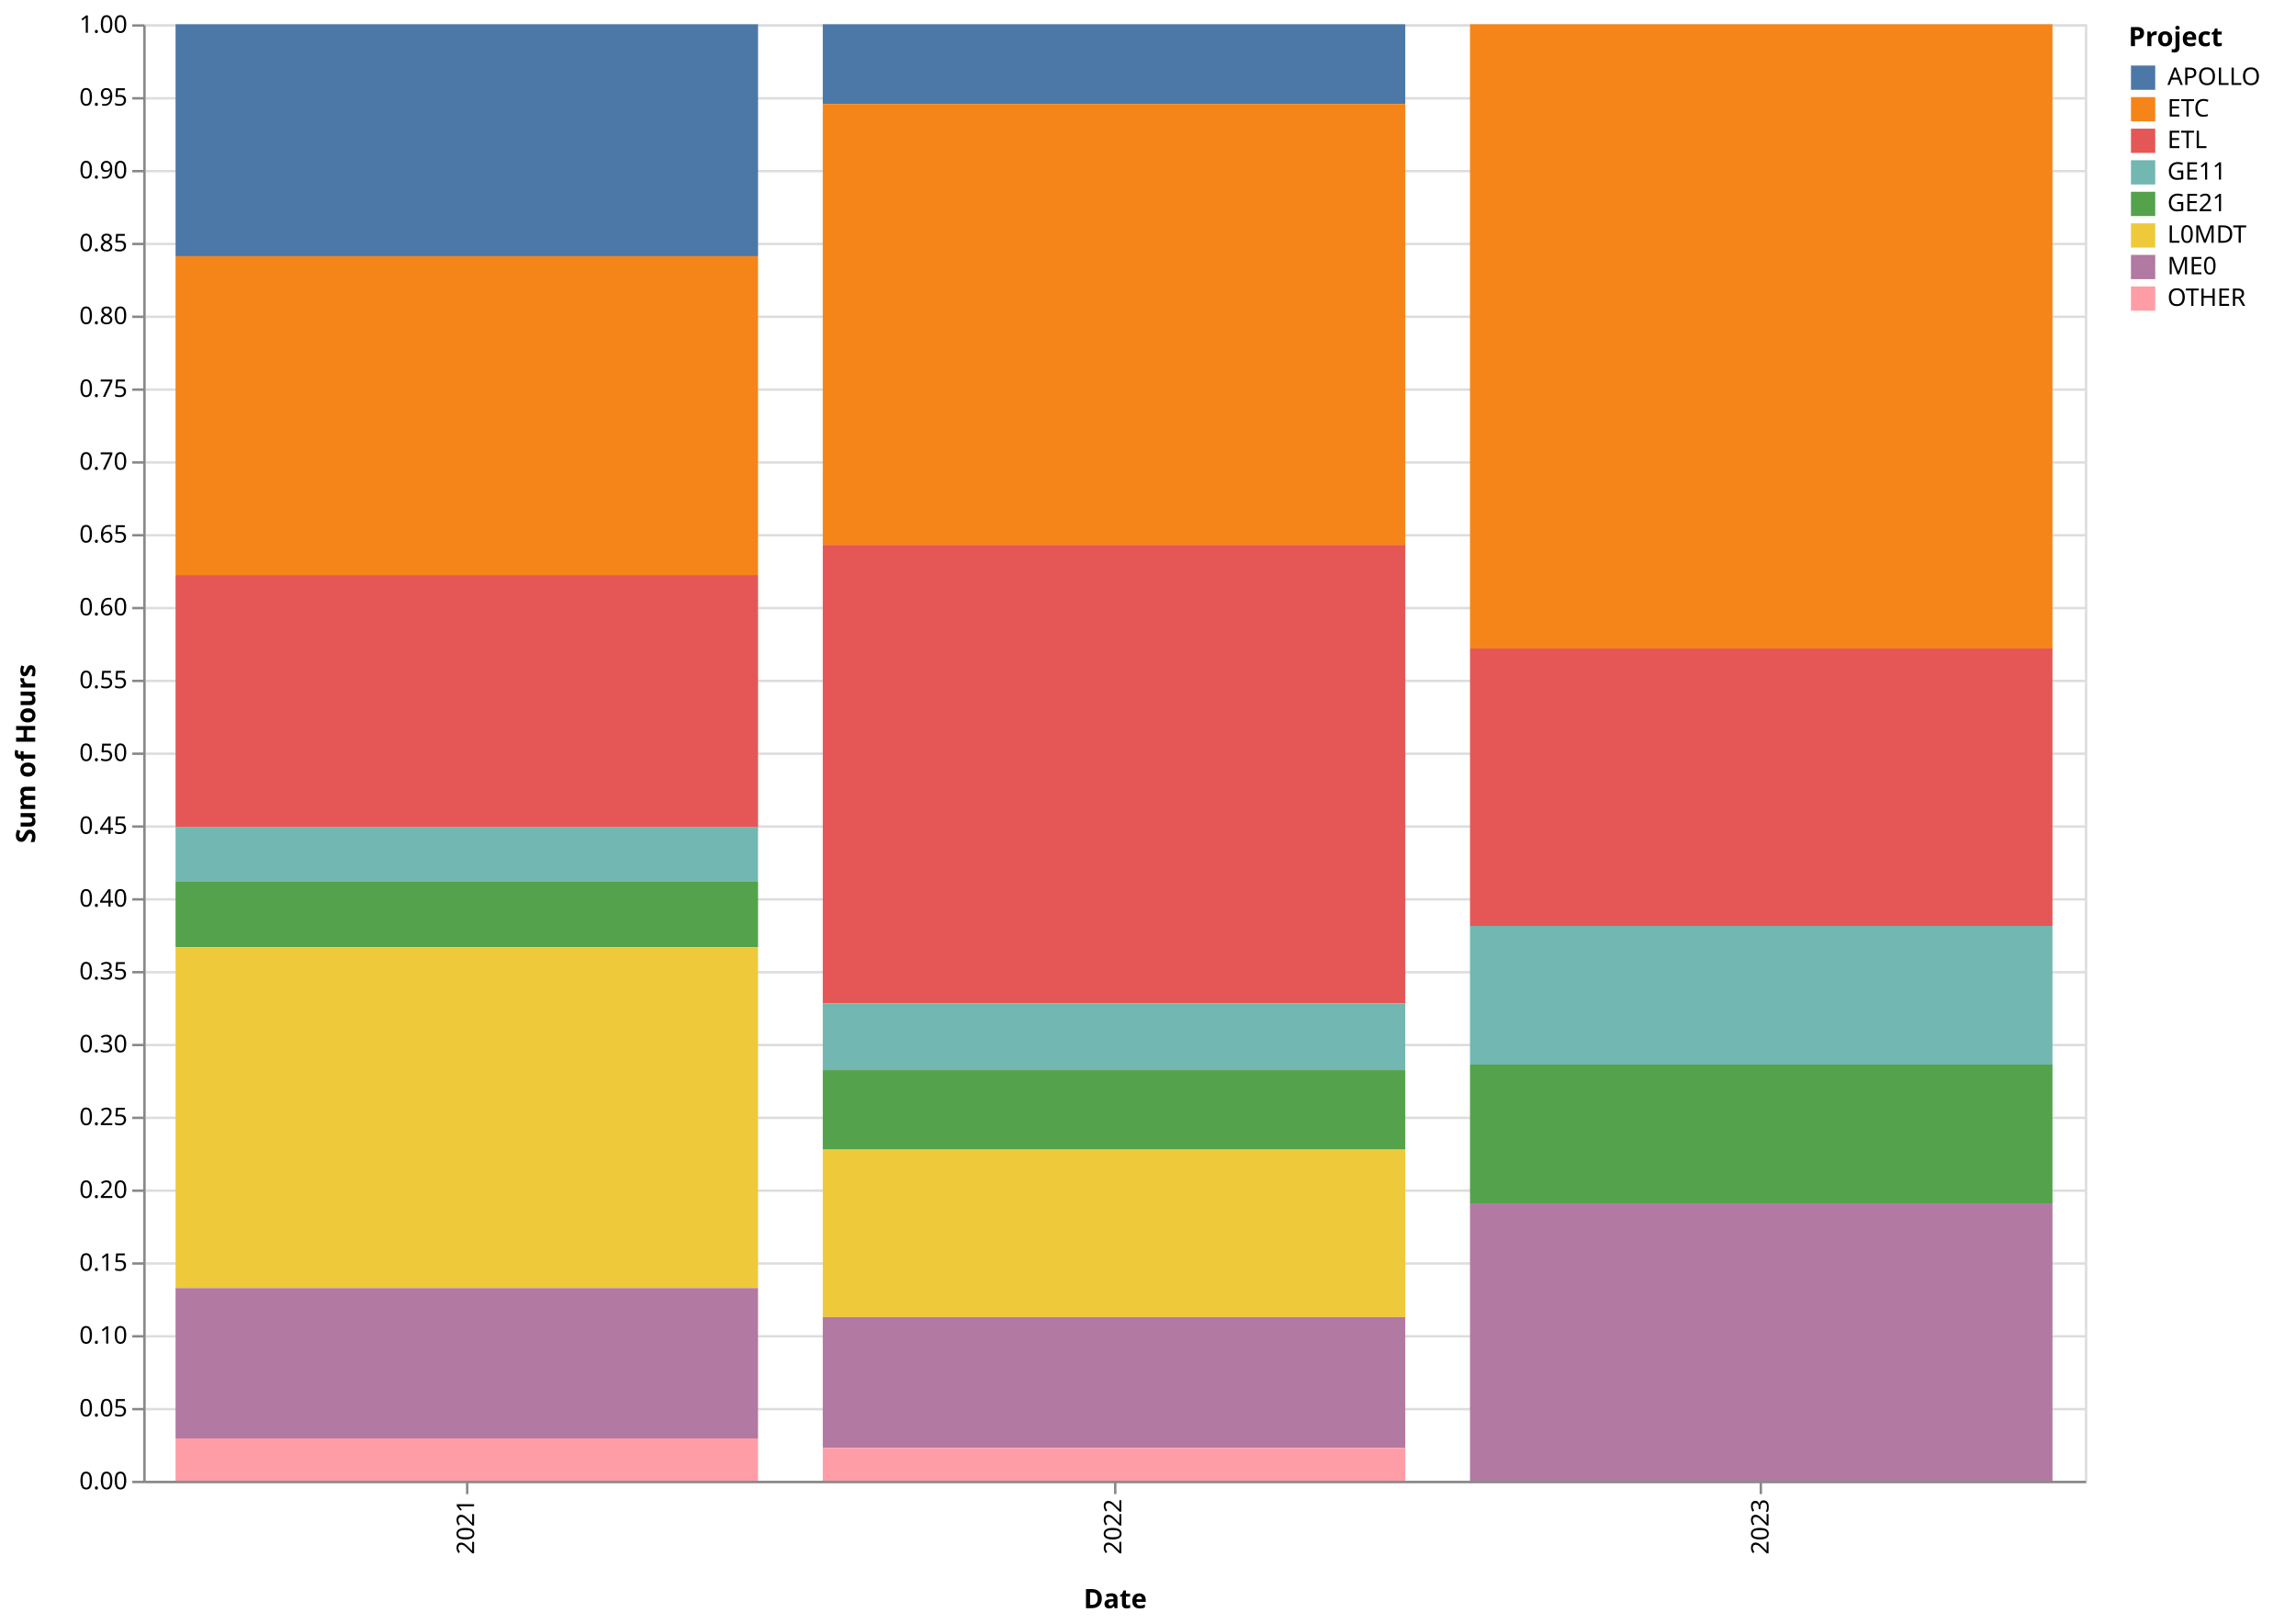
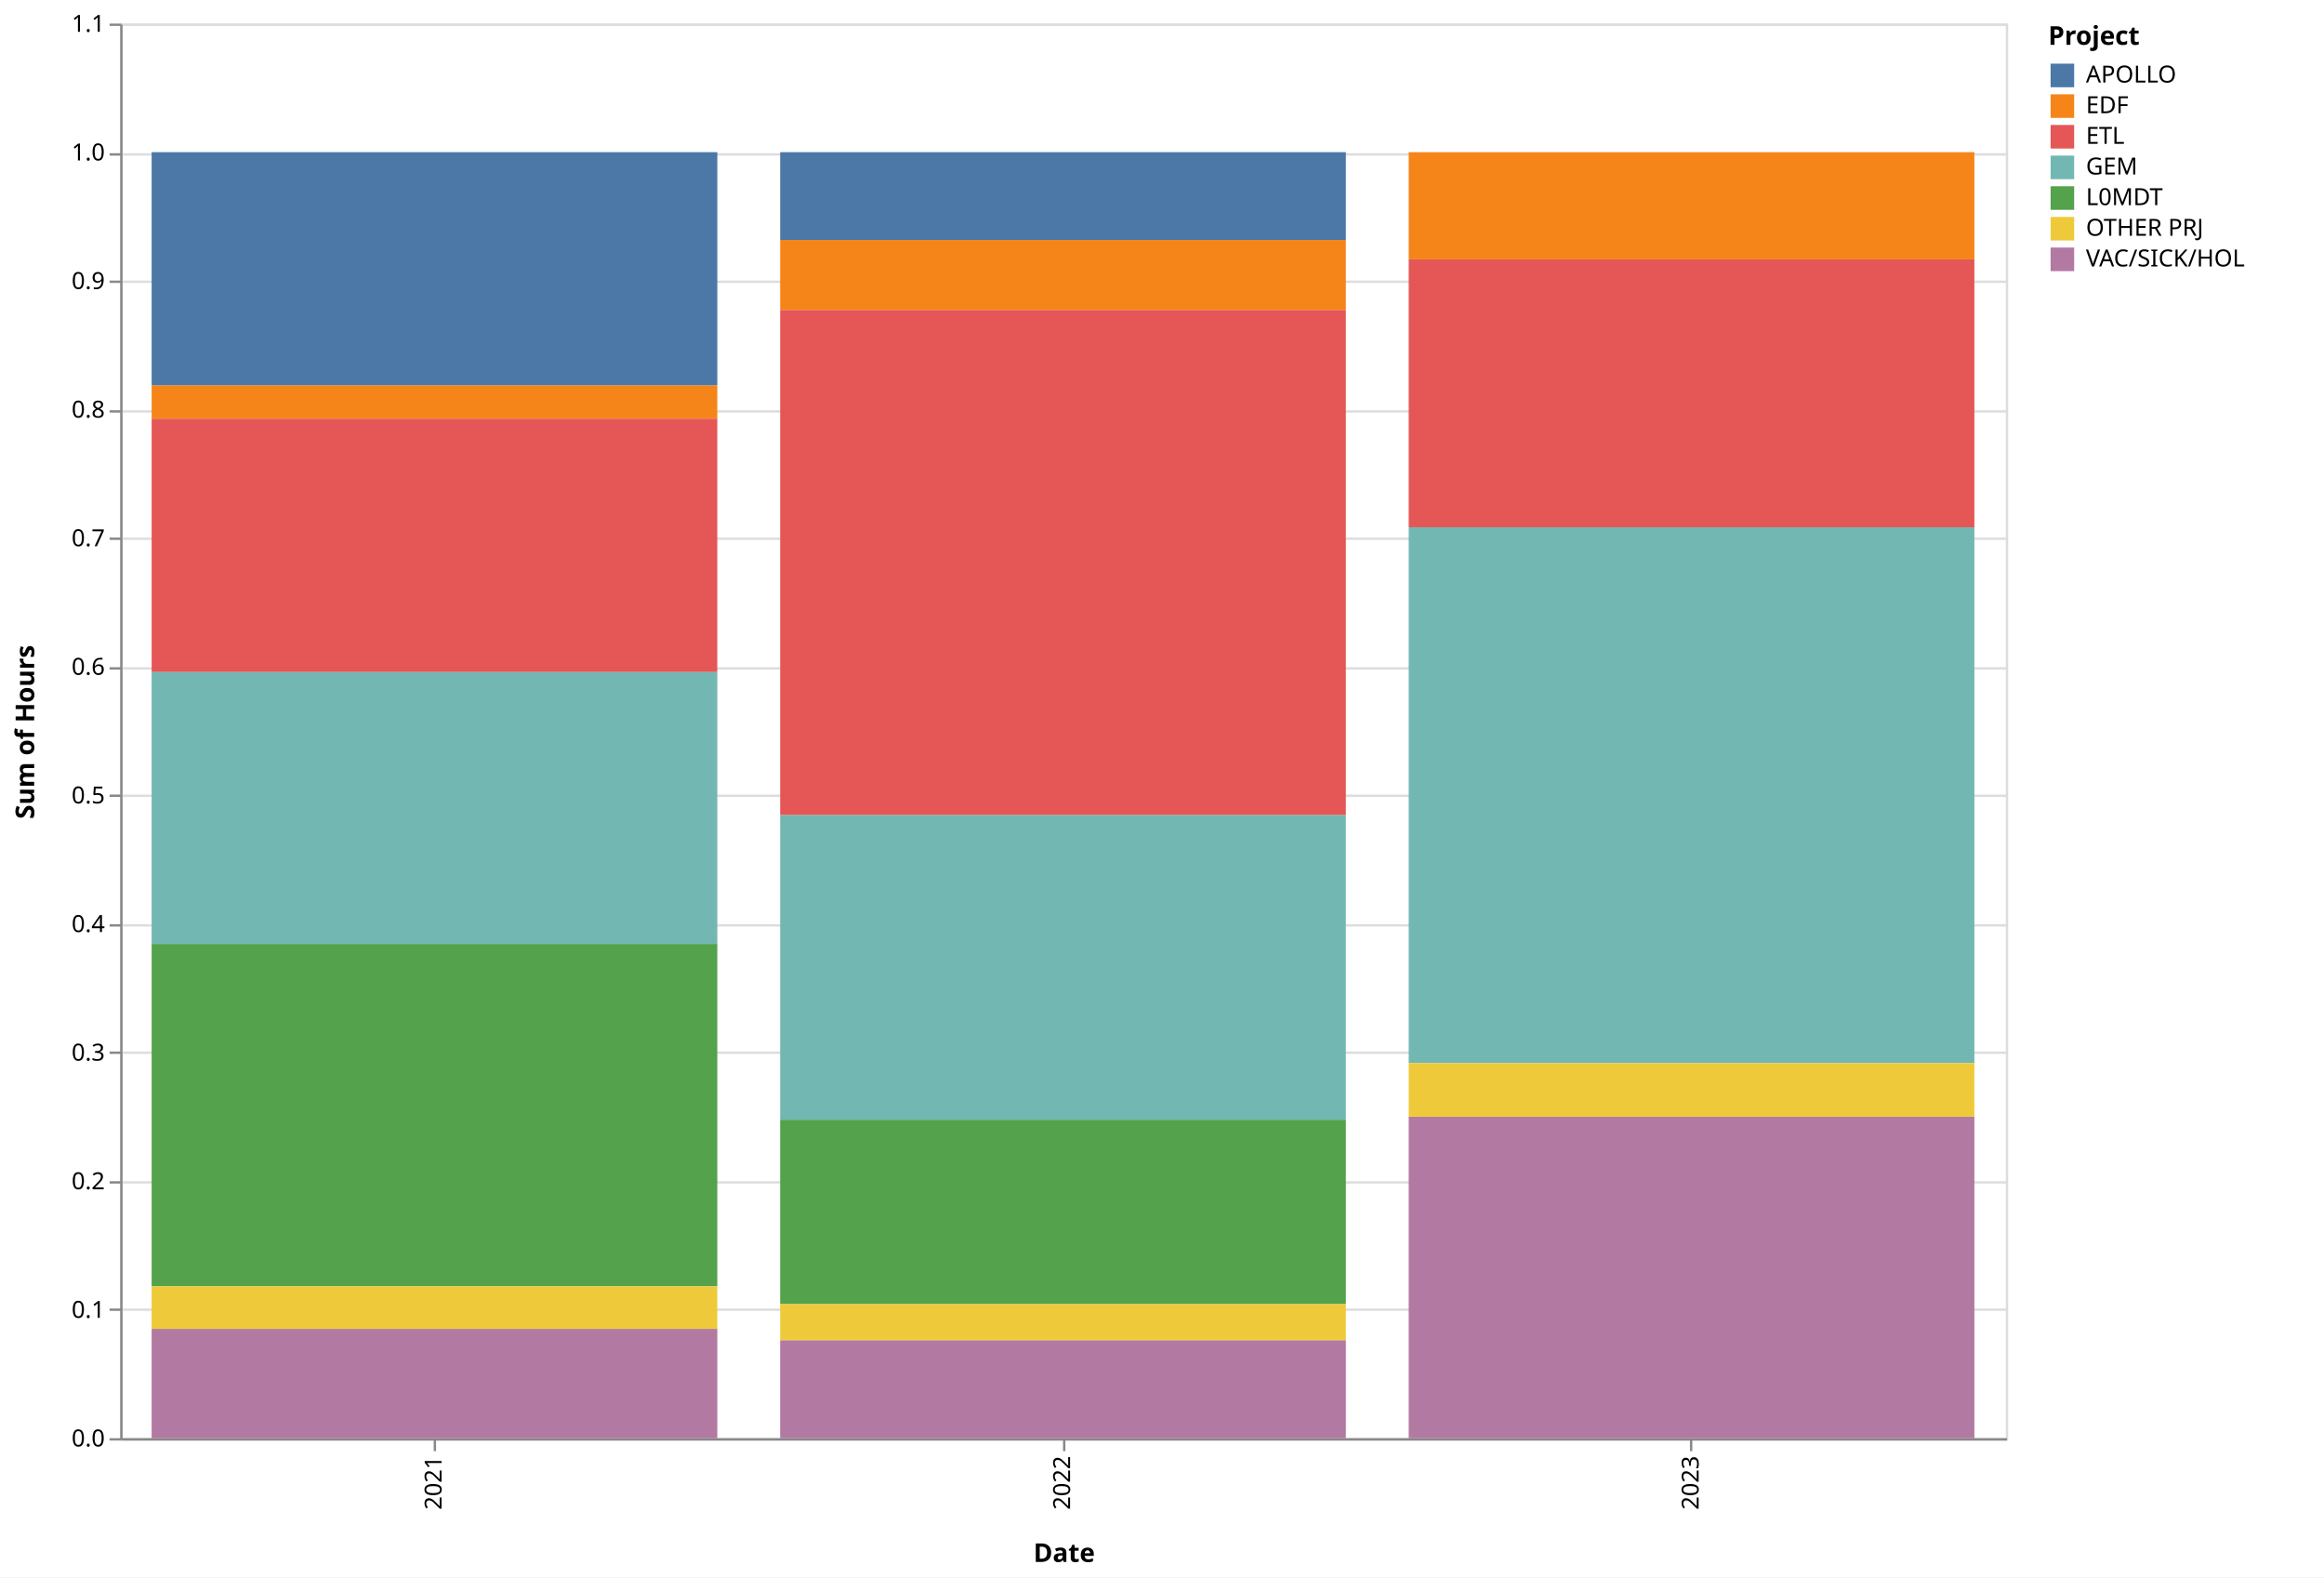
- <svg xmlns="http://www.w3.org/2000/svg" class="marks" width="946" height="669" viewBox="0 0 946 669" version="1.1">
-   <rect width="946" height="669" style="fill: white;" />
-   <g transform="translate(59,10)">
+ <svg xmlns="http://www.w3.org/2000/svg" class="marks" width="986" height="669" viewBox="0 0 986 669" version="1.1">
+   <rect width="986" height="669" style="fill: white;" />
+   <g transform="translate(51,10)">
    <g class="mark-group role-frame root">
      <g transform="translate(0,0)">
        <path class="background" d="M0.5,0.5h800v600h-800Z" style="fill: none; stroke: #ddd;" />
        <g>
          <g class="mark-group role-axis">
            <g transform="translate(0.5,0.5)">
              <path class="background" d="M0,0h0v0h0Z" style="pointer-events: none; fill: none;" />
              <g>
                <g class="mark-rule role-axis-grid" style="pointer-events: none;">
                  <line transform="translate(0,600)" x2="800" y2="0" style="fill: none; stroke: #ddd; stroke-width: 1; opacity: 1;" />
-                   <line transform="translate(0,570)" x2="800" y2="0" style="fill: none; stroke: #ddd; stroke-width: 1; opacity: 1;" />
-                   <line transform="translate(0,540)" x2="800" y2="0" style="fill: none; stroke: #ddd; stroke-width: 1; opacity: 1;" />
-                   <line transform="translate(0,510)" x2="800" y2="0" style="fill: none; stroke: #ddd; stroke-width: 1; opacity: 1;" />
-                   <line transform="translate(0,480)" x2="800" y2="0" style="fill: none; stroke: #ddd; stroke-width: 1; opacity: 1;" />
-                   <line transform="translate(0,450)" x2="800" y2="0" style="fill: none; stroke: #ddd; stroke-width: 1; opacity: 1;" />
-                   <line transform="translate(0,420)" x2="800" y2="0" style="fill: none; stroke: #ddd; stroke-width: 1; opacity: 1;" />
-                   <line transform="translate(0,390)" x2="800" y2="0" style="fill: none; stroke: #ddd; stroke-width: 1; opacity: 1;" />
-                   <line transform="translate(0,360)" x2="800" y2="0" style="fill: none; stroke: #ddd; stroke-width: 1; opacity: 1;" />
-                   <line transform="translate(0,330)" x2="800" y2="0" style="fill: none; stroke: #ddd; stroke-width: 1; opacity: 1;" />
-                   <line transform="translate(0,300)" x2="800" y2="0" style="fill: none; stroke: #ddd; stroke-width: 1; opacity: 1;" />
-                   <line transform="translate(0,270)" x2="800" y2="0" style="fill: none; stroke: #ddd; stroke-width: 1; opacity: 1;" />
-                   <line transform="translate(0,240)" x2="800" y2="0" style="fill: none; stroke: #ddd; stroke-width: 1; opacity: 1;" />
-                   <line transform="translate(0,210)" x2="800" y2="0" style="fill: none; stroke: #ddd; stroke-width: 1; opacity: 1;" />
-                   <line transform="translate(0,180)" x2="800" y2="0" style="fill: none; stroke: #ddd; stroke-width: 1; opacity: 1;" />
-                   <line transform="translate(0,150)" x2="800" y2="0" style="fill: none; stroke: #ddd; stroke-width: 1; opacity: 1;" />
-                   <line transform="translate(0,120)" x2="800" y2="0" style="fill: none; stroke: #ddd; stroke-width: 1; opacity: 1;" />
-                   <line transform="translate(0,90)" x2="800" y2="0" style="fill: none; stroke: #ddd; stroke-width: 1; opacity: 1;" />
-                   <line transform="translate(0,60)" x2="800" y2="0" style="fill: none; stroke: #ddd; stroke-width: 1; opacity: 1;" />
-                   <line transform="translate(0,30)" x2="800" y2="0" style="fill: none; stroke: #ddd; stroke-width: 1; opacity: 1;" />
+                   <line transform="translate(0,545)" x2="800" y2="0" style="fill: none; stroke: #ddd; stroke-width: 1; opacity: 1;" />
+                   <line transform="translate(0,491)" x2="800" y2="0" style="fill: none; stroke: #ddd; stroke-width: 1; opacity: 1;" />
+                   <line transform="translate(0,436)" x2="800" y2="0" style="fill: none; stroke: #ddd; stroke-width: 1; opacity: 1;" />
+                   <line transform="translate(0,382)" x2="800" y2="0" style="fill: none; stroke: #ddd; stroke-width: 1; opacity: 1;" />
+                   <line transform="translate(0,327)" x2="800" y2="0" style="fill: none; stroke: #ddd; stroke-width: 1; opacity: 1;" />
+                   <line transform="translate(0,273)" x2="800" y2="0" style="fill: none; stroke: #ddd; stroke-width: 1; opacity: 1;" />
+                   <line transform="translate(0,218)" x2="800" y2="0" style="fill: none; stroke: #ddd; stroke-width: 1; opacity: 1;" />
+                   <line transform="translate(0,164)" x2="800" y2="0" style="fill: none; stroke: #ddd; stroke-width: 1; opacity: 1;" />
+                   <line transform="translate(0,109)" x2="800" y2="0" style="fill: none; stroke: #ddd; stroke-width: 1; opacity: 1;" />
+                   <line transform="translate(0,55)" x2="800" y2="0" style="fill: none; stroke: #ddd; stroke-width: 1; opacity: 1;" />
                  <line transform="translate(0,0)" x2="800" y2="0" style="fill: none; stroke: #ddd; stroke-width: 1; opacity: 1;" />
                </g>
              </g>
              <path class="foreground" d="" style="pointer-events: none; display: none; fill: none;" />
            </g>
          </g>
          <g class="mark-group role-axis">
            <g transform="translate(0.5,600.5)">
              <path class="background" d="M0,0h0v0h0Z" style="pointer-events: none; fill: none;" />
              <g>
                <g class="mark-rule role-axis-tick" style="pointer-events: none;">
                  <line transform="translate(133,0)" x2="0" y2="5" style="fill: none; stroke: #888; stroke-width: 1; opacity: 1;" />
                  <line transform="translate(400,0)" x2="0" y2="5" style="fill: none; stroke: #888; stroke-width: 1; opacity: 1;" />
                  <line transform="translate(666,0)" x2="0" y2="5" style="fill: none; stroke: #888; stroke-width: 1; opacity: 1;" />
                </g>
                <g class="mark-text role-axis-label" style="pointer-events: none;">
                  <text text-anchor="end" transform="translate(132.8333,7) rotate(270) translate(0,3)" style="font-family: sans-serif; font-size: 10px; fill: #000; opacity: 1;">2021</text>
                  <text text-anchor="end" transform="translate(399.5,7) rotate(270) translate(0,3)" style="font-family: sans-serif; font-size: 10px; fill: #000; opacity: 1;">2022</text>
                  <text text-anchor="end" transform="translate(666.1667,7) rotate(270) translate(0,3)" style="font-family: sans-serif; font-size: 10px; fill: #000; opacity: 1;">2023</text>
                </g>
                <g class="mark-rule role-axis-domain" style="pointer-events: none;">
                  <line transform="translate(0,0)" x2="800" y2="0" style="fill: none; stroke: #888; stroke-width: 1; opacity: 1;" />
                </g>
                <g class="mark-text role-axis-title" style="pointer-events: none;">
                  <text text-anchor="middle" transform="translate(400,52)" style="font-family: sans-serif; font-size: 11px; font-weight: bold; fill: #000; opacity: 1;">Date</text>
                </g>
              </g>
              <path class="foreground" d="" style="pointer-events: none; display: none; fill: none;" />
            </g>
          </g>
          <g class="mark-group role-axis">
            <g transform="translate(0.5,0.5)">
              <path class="background" d="M0,0h0v0h0Z" style="pointer-events: none; fill: none;" />
              <g>
                <g class="mark-rule role-axis-tick" style="pointer-events: none;">
                  <line transform="translate(0,600)" x2="-5" y2="0" style="fill: none; stroke: #888; stroke-width: 1; opacity: 1;" />
-                   <line transform="translate(0,570)" x2="-5" y2="0" style="fill: none; stroke: #888; stroke-width: 1; opacity: 1;" />
-                   <line transform="translate(0,540)" x2="-5" y2="0" style="fill: none; stroke: #888; stroke-width: 1; opacity: 1;" />
-                   <line transform="translate(0,510)" x2="-5" y2="0" style="fill: none; stroke: #888; stroke-width: 1; opacity: 1;" />
-                   <line transform="translate(0,480)" x2="-5" y2="0" style="fill: none; stroke: #888; stroke-width: 1; opacity: 1;" />
-                   <line transform="translate(0,450)" x2="-5" y2="0" style="fill: none; stroke: #888; stroke-width: 1; opacity: 1;" />
-                   <line transform="translate(0,420)" x2="-5" y2="0" style="fill: none; stroke: #888; stroke-width: 1; opacity: 1;" />
-                   <line transform="translate(0,390)" x2="-5" y2="0" style="fill: none; stroke: #888; stroke-width: 1; opacity: 1;" />
-                   <line transform="translate(0,360)" x2="-5" y2="0" style="fill: none; stroke: #888; stroke-width: 1; opacity: 1;" />
-                   <line transform="translate(0,330)" x2="-5" y2="0" style="fill: none; stroke: #888; stroke-width: 1; opacity: 1;" />
-                   <line transform="translate(0,300)" x2="-5" y2="0" style="fill: none; stroke: #888; stroke-width: 1; opacity: 1;" />
-                   <line transform="translate(0,270)" x2="-5" y2="0" style="fill: none; stroke: #888; stroke-width: 1; opacity: 1;" />
-                   <line transform="translate(0,240)" x2="-5" y2="0" style="fill: none; stroke: #888; stroke-width: 1; opacity: 1;" />
-                   <line transform="translate(0,210)" x2="-5" y2="0" style="fill: none; stroke: #888; stroke-width: 1; opacity: 1;" />
-                   <line transform="translate(0,180)" x2="-5" y2="0" style="fill: none; stroke: #888; stroke-width: 1; opacity: 1;" />
-                   <line transform="translate(0,150)" x2="-5" y2="0" style="fill: none; stroke: #888; stroke-width: 1; opacity: 1;" />
-                   <line transform="translate(0,120)" x2="-5" y2="0" style="fill: none; stroke: #888; stroke-width: 1; opacity: 1;" />
-                   <line transform="translate(0,90)" x2="-5" y2="0" style="fill: none; stroke: #888; stroke-width: 1; opacity: 1;" />
-                   <line transform="translate(0,60)" x2="-5" y2="0" style="fill: none; stroke: #888; stroke-width: 1; opacity: 1;" />
-                   <line transform="translate(0,30)" x2="-5" y2="0" style="fill: none; stroke: #888; stroke-width: 1; opacity: 1;" />
+                   <line transform="translate(0,545)" x2="-5" y2="0" style="fill: none; stroke: #888; stroke-width: 1; opacity: 1;" />
+                   <line transform="translate(0,491)" x2="-5" y2="0" style="fill: none; stroke: #888; stroke-width: 1; opacity: 1;" />
+                   <line transform="translate(0,436)" x2="-5" y2="0" style="fill: none; stroke: #888; stroke-width: 1; opacity: 1;" />
+                   <line transform="translate(0,382)" x2="-5" y2="0" style="fill: none; stroke: #888; stroke-width: 1; opacity: 1;" />
+                   <line transform="translate(0,327)" x2="-5" y2="0" style="fill: none; stroke: #888; stroke-width: 1; opacity: 1;" />
+                   <line transform="translate(0,273)" x2="-5" y2="0" style="fill: none; stroke: #888; stroke-width: 1; opacity: 1;" />
+                   <line transform="translate(0,218)" x2="-5" y2="0" style="fill: none; stroke: #888; stroke-width: 1; opacity: 1;" />
+                   <line transform="translate(0,164)" x2="-5" y2="0" style="fill: none; stroke: #888; stroke-width: 1; opacity: 1;" />
+                   <line transform="translate(0,109)" x2="-5" y2="0" style="fill: none; stroke: #888; stroke-width: 1; opacity: 1;" />
+                   <line transform="translate(0,55)" x2="-5" y2="0" style="fill: none; stroke: #888; stroke-width: 1; opacity: 1;" />
                  <line transform="translate(0,0)" x2="-5" y2="0" style="fill: none; stroke: #888; stroke-width: 1; opacity: 1;" />
                </g>
                <g class="mark-text role-axis-label" style="pointer-events: none;">
-                   <text text-anchor="end" transform="translate(-7,603)" style="font-family: sans-serif; font-size: 10px; fill: #000; opacity: 1;">0.00</text>
-                   <text text-anchor="end" transform="translate(-7,573)" style="font-family: sans-serif; font-size: 10px; fill: #000; opacity: 1;">0.05</text>
-                   <text text-anchor="end" transform="translate(-7,543)" style="font-family: sans-serif; font-size: 10px; fill: #000; opacity: 1;">0.10</text>
-                   <text text-anchor="end" transform="translate(-7,513)" style="font-family: sans-serif; font-size: 10px; fill: #000; opacity: 1;">0.15</text>
-                   <text text-anchor="end" transform="translate(-7,483)" style="font-family: sans-serif; font-size: 10px; fill: #000; opacity: 1;">0.20</text>
-                   <text text-anchor="end" transform="translate(-7,453)" style="font-family: sans-serif; font-size: 10px; fill: #000; opacity: 1;">0.25</text>
-                   <text text-anchor="end" transform="translate(-7,423)" style="font-family: sans-serif; font-size: 10px; fill: #000; opacity: 1;">0.30</text>
-                   <text text-anchor="end" transform="translate(-7,393)" style="font-family: sans-serif; font-size: 10px; fill: #000; opacity: 1;">0.35</text>
-                   <text text-anchor="end" transform="translate(-7,363)" style="font-family: sans-serif; font-size: 10px; fill: #000; opacity: 1;">0.40</text>
-                   <text text-anchor="end" transform="translate(-7,333)" style="font-family: sans-serif; font-size: 10px; fill: #000; opacity: 1;">0.45</text>
-                   <text text-anchor="end" transform="translate(-7,303)" style="font-family: sans-serif; font-size: 10px; fill: #000; opacity: 1;">0.50</text>
-                   <text text-anchor="end" transform="translate(-7,273)" style="font-family: sans-serif; font-size: 10px; fill: #000; opacity: 1;">0.55</text>
-                   <text text-anchor="end" transform="translate(-7,243)" style="font-family: sans-serif; font-size: 10px; fill: #000; opacity: 1;">0.60</text>
-                   <text text-anchor="end" transform="translate(-7,213)" style="font-family: sans-serif; font-size: 10px; fill: #000; opacity: 1;">0.65</text>
-                   <text text-anchor="end" transform="translate(-7,183)" style="font-family: sans-serif; font-size: 10px; fill: #000; opacity: 1;">0.70</text>
-                   <text text-anchor="end" transform="translate(-7,153)" style="font-family: sans-serif; font-size: 10px; fill: #000; opacity: 1;">0.75</text>
-                   <text text-anchor="end" transform="translate(-7,123)" style="font-family: sans-serif; font-size: 10px; fill: #000; opacity: 1;">0.80</text>
-                   <text text-anchor="end" transform="translate(-7,93)" style="font-family: sans-serif; font-size: 10px; fill: #000; opacity: 1;">0.85</text>
-                   <text text-anchor="end" transform="translate(-7,63)" style="font-family: sans-serif; font-size: 10px; fill: #000; opacity: 1;">0.90</text>
-                   <text text-anchor="end" transform="translate(-7,33)" style="font-family: sans-serif; font-size: 10px; fill: #000; opacity: 1;">0.95</text>
-                   <text text-anchor="end" transform="translate(-7,3)" style="font-family: sans-serif; font-size: 10px; fill: #000; opacity: 1;">1.00</text>
+                   <text text-anchor="end" transform="translate(-7,603)" style="font-family: sans-serif; font-size: 10px; fill: #000; opacity: 1;">0.0</text>
+                   <text text-anchor="end" transform="translate(-7,548.4545)" style="font-family: sans-serif; font-size: 10px; fill: #000; opacity: 1;">0.1</text>
+                   <text text-anchor="end" transform="translate(-7,493.9091)" style="font-family: sans-serif; font-size: 10px; fill: #000; opacity: 1;">0.2</text>
+                   <text text-anchor="end" transform="translate(-7,439.3636)" style="font-family: sans-serif; font-size: 10px; fill: #000; opacity: 1;">0.3</text>
+                   <text text-anchor="end" transform="translate(-7,384.8182)" style="font-family: sans-serif; font-size: 10px; fill: #000; opacity: 1;">0.4</text>
+                   <text text-anchor="end" transform="translate(-7,330.2727)" style="font-family: sans-serif; font-size: 10px; fill: #000; opacity: 1;">0.5</text>
+                   <text text-anchor="end" transform="translate(-7,275.7273)" style="font-family: sans-serif; font-size: 10px; fill: #000; opacity: 1;">0.6</text>
+                   <text text-anchor="end" transform="translate(-7,221.1818)" style="font-family: sans-serif; font-size: 10px; fill: #000; opacity: 1;">0.7</text>
+                   <text text-anchor="end" transform="translate(-7,166.6364)" style="font-family: sans-serif; font-size: 10px; fill: #000; opacity: 1;">0.8</text>
+                   <text text-anchor="end" transform="translate(-7,112.0909)" style="font-family: sans-serif; font-size: 10px; fill: #000; opacity: 1;">0.9</text>
+                   <text text-anchor="end" transform="translate(-7,57.54545)" style="font-family: sans-serif; font-size: 10px; fill: #000; opacity: 1;">1.0</text>
+                   <text text-anchor="end" transform="translate(-7,3)" style="font-family: sans-serif; font-size: 10px; fill: #000; opacity: 1;">1.1</text>
                </g>
                <g class="mark-rule role-axis-domain" style="pointer-events: none;">
                  <line transform="translate(0,600)" x2="0" y2="-600" style="fill: none; stroke: #888; stroke-width: 1; opacity: 1;" />
                </g>
                <g class="mark-text role-axis-title" style="pointer-events: none;">
-                   <text text-anchor="middle" transform="translate(-43,300) rotate(-90) translate(0,-2)" style="font-family: sans-serif; font-size: 11px; font-weight: bold; fill: #000; opacity: 1;">Sum of Hours</text>
+                   <text text-anchor="middle" transform="translate(-35,300) rotate(-90) translate(0,-2)" style="font-family: sans-serif; font-size: 11px; font-weight: bold; fill: #000; opacity: 1;">Sum of Hours</text>
                </g>
              </g>
              <path class="foreground" d="" style="pointer-events: none; display: none; fill: none;" />
            </g>
          </g>
          <g class="mark-rect role-mark marks">
-             <path d="M13.333,0h240v95.552h-240Z" style="fill: #4c78a8;" />
-             <path d="M280,6.661338147750939e-14h240v32.825h-240Z" style="fill: #4c78a8;" />
-             <path d="M13.333,95.552h240v131.345h-240Z" style="fill: #f58518;" />
-             <path d="M280,32.825h240v181.637h-240Z" style="fill: #f58518;" />
-             <path d="M546.667,0h240v257.143h-240Z" style="fill: #f58518;" />
-             <path d="M13.333,226.897h240v103.878h-240Z" style="fill: #e45756;" />
-             <path d="M280,214.462h240v188.941h-240Z" style="fill: #e45756;" />
-             <path d="M546.667,257.143h240v114.286h-240Z" style="fill: #e45756;" />
-             <path d="M13.333,330.774h240v22.254h-240Z" style="fill: #72b7b2;" />
-             <path d="M280,403.403h240v27.457h-240Z" style="fill: #72b7b2;" />
-             <path d="M546.667,371.429h240v57.143h-240Z" style="fill: #72b7b2;" />
-             <path d="M13.333,353.028h240v27.234h-240Z" style="fill: #54a24b;" />
-             <path d="M280,430.859h240v32.737h-240Z" style="fill: #54a24b;" />
-             <path d="M546.667,428.571h240v57.143h-240Z" style="fill: #54a24b;" />
-             <path d="M13.333,380.262h240v140.371h-240Z" style="fill: #eeca3b;" />
-             <path d="M280,463.596h240v68.994h-240Z" style="fill: #eeca3b;" />
-             <path d="M13.333,520.633h240v61.937h-240Z" style="fill: #b279a2;" />
-             <path d="M280,532.59h240v53.857h-240Z" style="fill: #b279a2;" />
-             <path d="M546.667,485.714h240v114.286h-240Z" style="fill: #b279a2;" />
-             <path d="M13.333,582.57h240v17.43h-240Z" style="fill: #ff9da6;" />
-             <path d="M280,586.448h240v13.552h-240Z" style="fill: #ff9da6;" />
+             <path d="M13.333,153.412h240v14.17h-240Z" style="fill: #f58518;" />
+             <path d="M13.333,54.545h240v98.866h-240Z" style="fill: #4c78a8;" />
+             <path d="M13.333,167.581h240v107.481h-240Z" style="fill: #e45756;" />
+             <path d="M13.333,390.352h240v145.24h-240Z" style="fill: #54a24b;" />
+             <path d="M13.333,275.062h240v115.29h-240Z" style="fill: #72b7b2;" />
+             <path d="M13.333,553.626h240v46.374h-240Z" style="fill: #b279a2;" />
+             <path d="M13.333,535.592h240v18.034h-240Z" style="fill: #eeca3b;" />
+             <path d="M280,91.754h240v29.727h-240Z" style="fill: #f58518;" />
+             <path d="M280,335.652h240v129.281h-240Z" style="fill: #72b7b2;" />
+             <path d="M280,464.933h240v78.207h-240Z" style="fill: #54a24b;" />
+             <path d="M280,121.48h240v214.172h-240Z" style="fill: #e45756;" />
+             <path d="M280,543.14h240v15.362h-240Z" style="fill: #eeca3b;" />
+             <path d="M280,54.545h240v37.208h-240Z" style="fill: #4c78a8;" />
+             <path d="M280,558.502h240v41.498h-240Z" style="fill: #b279a2;" />
+             <path d="M546.667,463.636h240v136.364h-240Z" style="fill: #b279a2;" />
+             <path d="M546.667,213.636h240v227.273h-240Z" style="fill: #72b7b2;" />
+             <path d="M546.667,54.545h240v45.455h-240Z" style="fill: #f58518;" />
+             <path d="M546.667,100h240v113.636h-240Z" style="fill: #e45756;" />
+             <path d="M546.667,440.909h240v22.727h-240Z" style="fill: #eeca3b;" />
          </g>
          <g class="mark-group role-legend">
            <g transform="translate(818,0)">
-               <path class="background" d="M0,0h64v118h-64Z" style="pointer-events: none; fill: none;" />
+               <path class="background" d="M0,0h112v105h-112Z" style="pointer-events: none; fill: none;" />
              <g>
                <g class="mark-group role-legend-entry">
                  <g transform="translate(0,16)">
                    <path class="background" d="M0,0h0v0h0Z" style="pointer-events: none; fill: none;" />
                    <g>
                      <g class="mark-group role-scope">
                        <g transform="translate(0,0)">
-                           <path class="background" d="M0,0h64v11h-64Z" style="pointer-events: none; fill: none; opacity: 1;" />
+                           <path class="background" d="M0,0h112v11h-112Z" style="pointer-events: none; fill: none; opacity: 1;" />
                          <g>
                            <g class="mark-symbol role-legend-symbol" style="pointer-events: none;">
                              <path transform="translate(6,6)" d="M-5,-5h10v10h-10Z" style="fill: #4c78a8; stroke-width: 1.5; opacity: 1;" />
                            </g>
                            <g class="mark-text role-legend-label" style="pointer-events: none;">
                              <text text-anchor="start" transform="translate(16,9)" style="font-family: sans-serif; font-size: 10px; fill: #000; opacity: 1;">APOLLO</text>
                            </g>
                          </g>
                          <path class="foreground" d="" style="pointer-events: none; display: none; fill: none;" />
                        </g>
                        <g transform="translate(0,13)">
-                           <path class="background" d="M0,0h64v11h-64Z" style="pointer-events: none; fill: none; opacity: 1;" />
+                           <path class="background" d="M0,0h112v11h-112Z" style="pointer-events: none; fill: none; opacity: 1;" />
                          <g>
                            <g class="mark-symbol role-legend-symbol" style="pointer-events: none;">
                              <path transform="translate(6,6)" d="M-5,-5h10v10h-10Z" style="fill: #f58518; stroke-width: 1.5; opacity: 1;" />
                            </g>
                            <g class="mark-text role-legend-label" style="pointer-events: none;">
-                               <text text-anchor="start" transform="translate(16,9)" style="font-family: sans-serif; font-size: 10px; fill: #000; opacity: 1;">ETC</text>
+                               <text text-anchor="start" transform="translate(16,9)" style="font-family: sans-serif; font-size: 10px; fill: #000; opacity: 1;">EDF</text>
                            </g>
                          </g>
                          <path class="foreground" d="" style="pointer-events: none; display: none; fill: none;" />
                        </g>
                        <g transform="translate(0,26)">
-                           <path class="background" d="M0,0h64v11h-64Z" style="pointer-events: none; fill: none; opacity: 1;" />
+                           <path class="background" d="M0,0h112v11h-112Z" style="pointer-events: none; fill: none; opacity: 1;" />
                          <g>
                            <g class="mark-symbol role-legend-symbol" style="pointer-events: none;">
                              <path transform="translate(6,6)" d="M-5,-5h10v10h-10Z" style="fill: #e45756; stroke-width: 1.5; opacity: 1;" />
                            </g>
                            <g class="mark-text role-legend-label" style="pointer-events: none;">
                              <text text-anchor="start" transform="translate(16,9)" style="font-family: sans-serif; font-size: 10px; fill: #000; opacity: 1;">ETL</text>
                            </g>
                          </g>
                          <path class="foreground" d="" style="pointer-events: none; display: none; fill: none;" />
                        </g>
                        <g transform="translate(0,39)">
-                           <path class="background" d="M0,0h64v11h-64Z" style="pointer-events: none; fill: none; opacity: 1;" />
+                           <path class="background" d="M0,0h112v11h-112Z" style="pointer-events: none; fill: none; opacity: 1;" />
                          <g>
                            <g class="mark-symbol role-legend-symbol" style="pointer-events: none;">
                              <path transform="translate(6,6)" d="M-5,-5h10v10h-10Z" style="fill: #72b7b2; stroke-width: 1.5; opacity: 1;" />
                            </g>
                            <g class="mark-text role-legend-label" style="pointer-events: none;">
-                               <text text-anchor="start" transform="translate(16,9)" style="font-family: sans-serif; font-size: 10px; fill: #000; opacity: 1;">GE11</text>
+                               <text text-anchor="start" transform="translate(16,9)" style="font-family: sans-serif; font-size: 10px; fill: #000; opacity: 1;">GEM</text>
                            </g>
                          </g>
                          <path class="foreground" d="" style="pointer-events: none; display: none; fill: none;" />
                        </g>
                        <g transform="translate(0,52)">
-                           <path class="background" d="M0,0h64v11h-64Z" style="pointer-events: none; fill: none; opacity: 1;" />
+                           <path class="background" d="M0,0h112v11h-112Z" style="pointer-events: none; fill: none; opacity: 1;" />
                          <g>
                            <g class="mark-symbol role-legend-symbol" style="pointer-events: none;">
                              <path transform="translate(6,6)" d="M-5,-5h10v10h-10Z" style="fill: #54a24b; stroke-width: 1.5; opacity: 1;" />
                            </g>
                            <g class="mark-text role-legend-label" style="pointer-events: none;">
-                               <text text-anchor="start" transform="translate(16,9)" style="font-family: sans-serif; font-size: 10px; fill: #000; opacity: 1;">GE21</text>
+                               <text text-anchor="start" transform="translate(16,9)" style="font-family: sans-serif; font-size: 10px; fill: #000; opacity: 1;">L0MDT</text>
                            </g>
                          </g>
                          <path class="foreground" d="" style="pointer-events: none; display: none; fill: none;" />
                        </g>
                        <g transform="translate(0,65)">
-                           <path class="background" d="M0,0h64v11h-64Z" style="pointer-events: none; fill: none; opacity: 1;" />
+                           <path class="background" d="M0,0h112v11h-112Z" style="pointer-events: none; fill: none; opacity: 1;" />
                          <g>
                            <g class="mark-symbol role-legend-symbol" style="pointer-events: none;">
                              <path transform="translate(6,6)" d="M-5,-5h10v10h-10Z" style="fill: #eeca3b; stroke-width: 1.5; opacity: 1;" />
                            </g>
                            <g class="mark-text role-legend-label" style="pointer-events: none;">
-                               <text text-anchor="start" transform="translate(16,9)" style="font-family: sans-serif; font-size: 10px; fill: #000; opacity: 1;">L0MDT</text>
+                               <text text-anchor="start" transform="translate(16,9)" style="font-family: sans-serif; font-size: 10px; fill: #000; opacity: 1;">OTHER PRJ</text>
                            </g>
                          </g>
                          <path class="foreground" d="" style="pointer-events: none; display: none; fill: none;" />
                        </g>
                        <g transform="translate(0,78)">
-                           <path class="background" d="M0,0h64v11h-64Z" style="pointer-events: none; fill: none; opacity: 1;" />
+                           <path class="background" d="M0,0h112v11h-112Z" style="pointer-events: none; fill: none; opacity: 1;" />
                          <g>
                            <g class="mark-symbol role-legend-symbol" style="pointer-events: none;">
                              <path transform="translate(6,6)" d="M-5,-5h10v10h-10Z" style="fill: #b279a2; stroke-width: 1.5; opacity: 1;" />
                            </g>
                            <g class="mark-text role-legend-label" style="pointer-events: none;">
-                               <text text-anchor="start" transform="translate(16,9)" style="font-family: sans-serif; font-size: 10px; fill: #000; opacity: 1;">ME0</text>
-                             </g>
-                           </g>
-                           <path class="foreground" d="" style="pointer-events: none; display: none; fill: none;" />
-                         </g>
-                         <g transform="translate(0,91)">
-                           <path class="background" d="M0,0h64v11h-64Z" style="pointer-events: none; fill: none; opacity: 1;" />
-                           <g>
-                             <g class="mark-symbol role-legend-symbol" style="pointer-events: none;">
-                               <path transform="translate(6,6)" d="M-5,-5h10v10h-10Z" style="fill: #ff9da6; stroke-width: 1.5; opacity: 1;" />
-                             </g>
-                             <g class="mark-text role-legend-label" style="pointer-events: none;">
-                               <text text-anchor="start" transform="translate(16,9)" style="font-family: sans-serif; font-size: 10px; fill: #000; opacity: 1;">OTHER</text>
+                               <text text-anchor="start" transform="translate(16,9)" style="font-family: sans-serif; font-size: 10px; fill: #000; opacity: 1;">VAC/SICK/HOL</text>
                            </g>
                          </g>
                          <path class="foreground" d="" style="pointer-events: none; display: none; fill: none;" />
                        </g>
                      </g>
                    </g>
                    <path class="foreground" d="" style="pointer-events: none; display: none; fill: none;" />
                  </g>
                </g>
                <g class="mark-text role-legend-title" style="pointer-events: none;">
                  <text text-anchor="start" transform="translate(0,9)" style="font-family: sans-serif; font-size: 11px; font-weight: bold; fill: #000; opacity: 1;">Project</text>
                </g>
              </g>
              <path class="foreground" d="" style="pointer-events: none; display: none; fill: none;" />
            </g>
          </g>
        </g>
        <path class="foreground" d="" style="display: none; fill: none;" />
      </g>
    </g>
  </g>
</svg>
